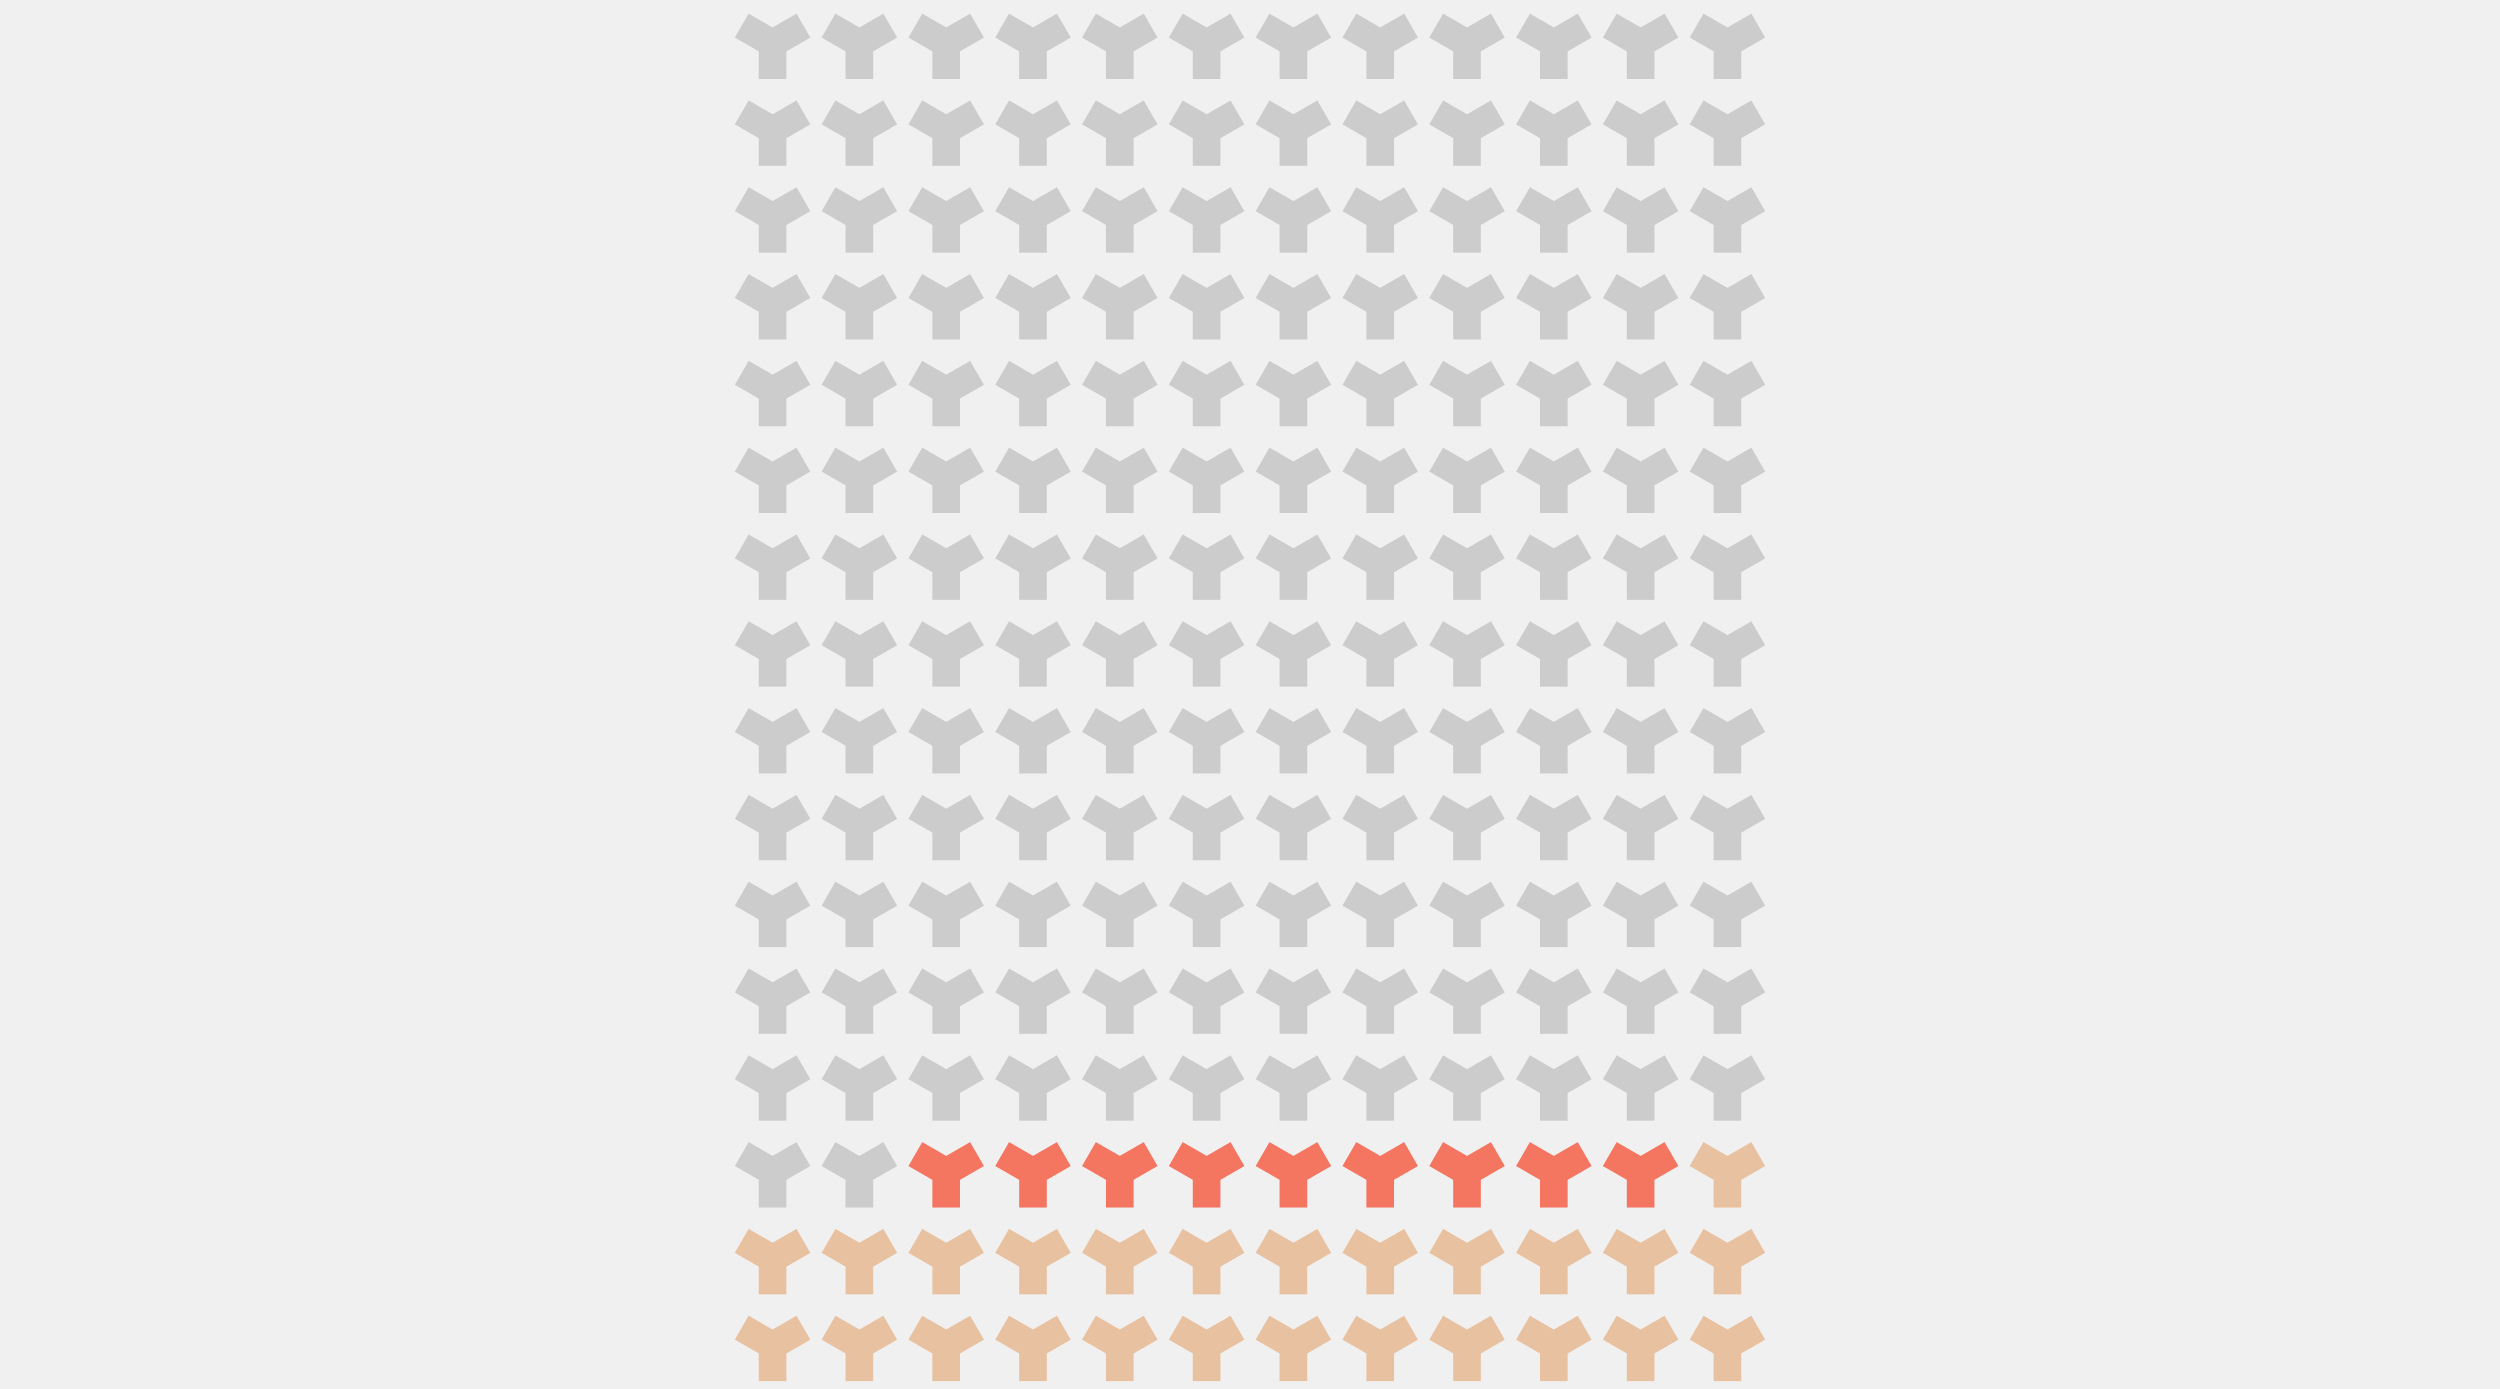
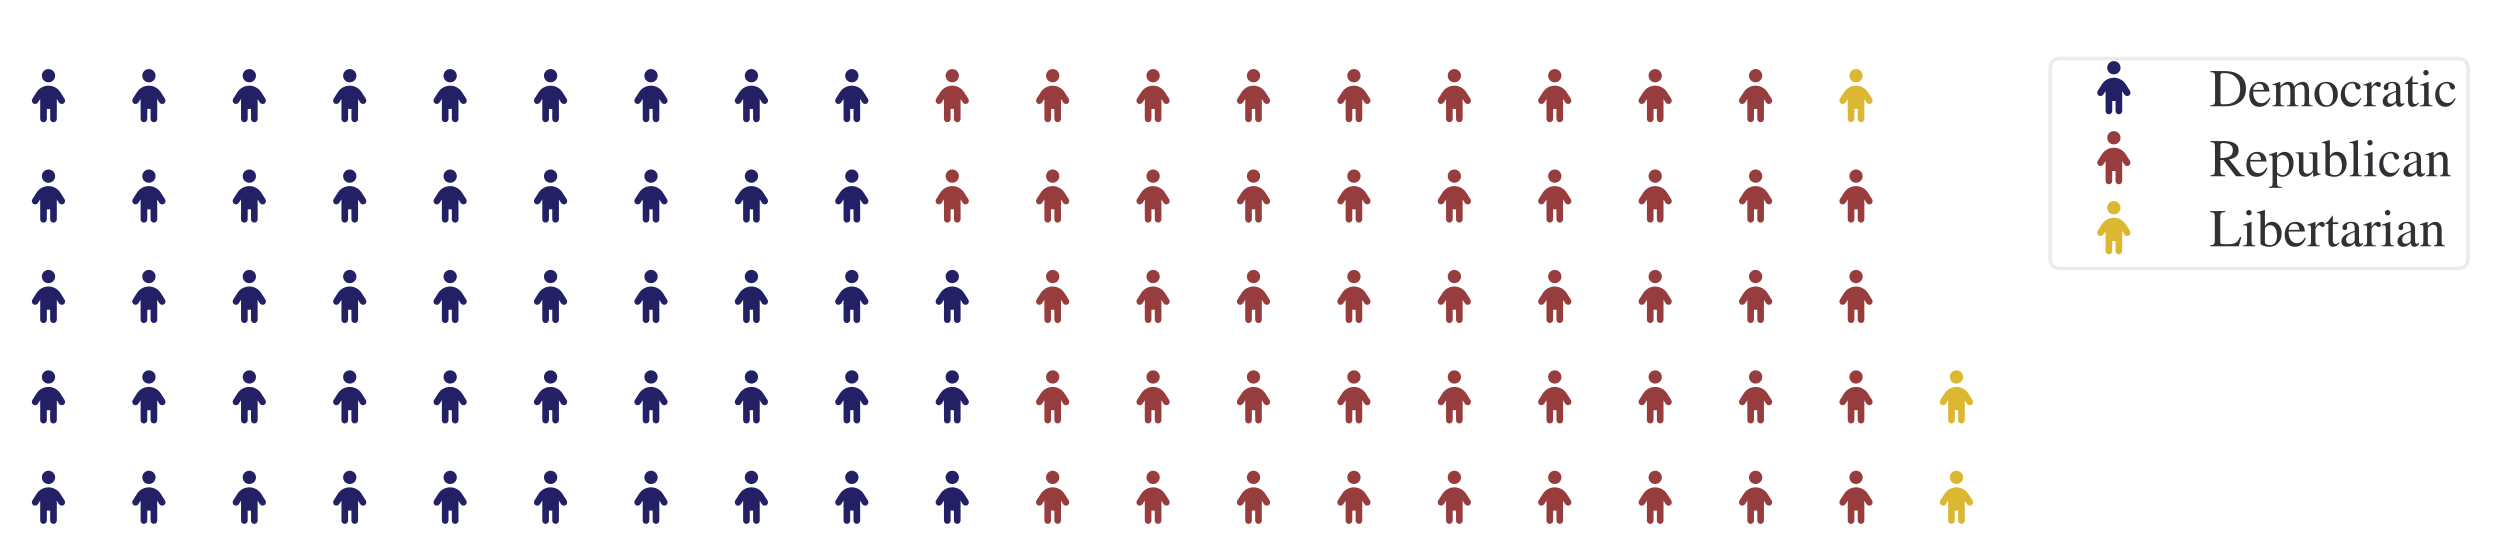
- <svg xmlns="http://www.w3.org/2000/svg" width="900" height="500">
-   <path fill="transparent" d="M0 0h900v500H0z" />
-   <path d="M626.851 487.248v9.952h-9.952v-9.952l-8.618-4.976 4.975-8.619 8.619 4.976 8.619-4.976 4.975 8.619Zm-31.25 0v9.952h-9.952v-9.952l-8.618-4.976 4.975-8.619 8.619 4.976 8.619-4.976 4.975 8.619Zm-31.25 0v9.952h-9.952v-9.952l-8.618-4.976 4.975-8.619 8.619 4.976 8.619-4.976 4.975 8.619Zm-31.25 0v9.952h-9.952v-9.952l-8.618-4.976 4.975-8.619 8.619 4.976 8.619-4.976 4.975 8.619Zm-31.25 0v9.952h-9.952v-9.952l-8.618-4.976 4.975-8.619 8.619 4.976 8.619-4.976 4.975 8.619Zm-31.25 0v9.952h-9.952v-9.952l-8.618-4.976 4.975-8.619 8.619 4.976 8.619-4.976 4.975 8.619Zm-31.25 0v9.952h-9.952v-9.952l-8.618-4.976 4.975-8.619 8.619 4.976 8.619-4.976 4.975 8.619Zm-31.25 0v9.952h-9.952v-9.952l-8.618-4.976 4.975-8.619 8.619 4.976 8.619-4.976 4.975 8.619Zm-31.25 0v9.952h-9.952v-9.952l-8.618-4.976 4.975-8.619 8.619 4.976 8.619-4.976 4.975 8.619Zm-31.25 0v9.952h-9.952v-9.952l-8.618-4.976 4.975-8.619 8.619 4.976 8.619-4.976 4.975 8.619Zm-31.25 0v9.952h-9.952v-9.952l-8.618-4.976 4.975-8.619 8.619 4.976 8.619-4.976 4.975 8.619Zm-31.25 0v9.952h-9.952v-9.952l-8.618-4.976 4.975-8.619 8.619 4.976 8.619-4.976 4.975 8.619Zm343.75-31.25v9.952h-9.952v-9.952l-8.618-4.976 4.975-8.619 8.619 4.976 8.619-4.976 4.975 8.619Zm-31.25 0v9.952h-9.952v-9.952l-8.618-4.976 4.975-8.619 8.619 4.976 8.619-4.976 4.975 8.619Zm-31.25 0v9.952h-9.952v-9.952l-8.618-4.976 4.975-8.619 8.619 4.976 8.619-4.976 4.975 8.619Zm-31.25 0v9.952h-9.952v-9.952l-8.618-4.976 4.975-8.619 8.619 4.976 8.619-4.976 4.975 8.619Zm-31.25 0v9.952h-9.952v-9.952l-8.618-4.976 4.975-8.619 8.619 4.976 8.619-4.976 4.975 8.619Zm-31.25 0v9.952h-9.952v-9.952l-8.618-4.976 4.975-8.619 8.619 4.976 8.619-4.976 4.975 8.619Zm-31.25 0v9.952h-9.952v-9.952l-8.618-4.976 4.975-8.619 8.619 4.976 8.619-4.976 4.975 8.619Zm-31.25 0v9.952h-9.952v-9.952l-8.618-4.976 4.975-8.619 8.619 4.976 8.619-4.976 4.975 8.619Zm-31.25 0v9.952h-9.952v-9.952l-8.618-4.976 4.975-8.619 8.619 4.976 8.619-4.976 4.975 8.619Zm-31.25 0v9.952h-9.952v-9.952l-8.618-4.976 4.975-8.619 8.619 4.976 8.619-4.976 4.975 8.619Zm-31.25 0v9.952h-9.952v-9.952l-8.618-4.976 4.975-8.619 8.619 4.976 8.619-4.976 4.975 8.619Zm-31.25 0v9.952h-9.952v-9.952l-8.618-4.976 4.975-8.619 8.619 4.976 8.619-4.976 4.975 8.619Zm343.75-31.25v9.952h-9.952v-9.952l-8.618-4.976 4.975-8.619 8.619 4.976 8.619-4.976 4.975 8.619Z" fill="#e8c1a0" />
-   <path d="M595.601 424.748v9.952h-9.952v-9.952l-8.618-4.976 4.975-8.619 8.619 4.976 8.619-4.976 4.975 8.619Zm-31.25 0v9.952h-9.952v-9.952l-8.618-4.976 4.975-8.619 8.619 4.976 8.619-4.976 4.975 8.619Zm-31.25 0v9.952h-9.952v-9.952l-8.618-4.976 4.975-8.619 8.619 4.976 8.619-4.976 4.975 8.619Zm-31.25 0v9.952h-9.952v-9.952l-8.618-4.976 4.975-8.619 8.619 4.976 8.619-4.976 4.975 8.619Zm-31.25 0v9.952h-9.952v-9.952l-8.618-4.976 4.975-8.619 8.619 4.976 8.619-4.976 4.975 8.619Zm-31.25 0v9.952h-9.952v-9.952l-8.618-4.976 4.975-8.619 8.619 4.976 8.619-4.976 4.975 8.619Zm-31.25 0v9.952h-9.952v-9.952l-8.618-4.976 4.975-8.619 8.619 4.976 8.619-4.976 4.975 8.619Zm-31.25 0v9.952h-9.952v-9.952l-8.618-4.976 4.975-8.619 8.619 4.976 8.619-4.976 4.975 8.619Zm-31.25 0v9.952h-9.952v-9.952l-8.618-4.976 4.975-8.619 8.619 4.976 8.619-4.976 4.975 8.619Z" fill="#f47560" />
-   <path d="M314.351 424.748v9.952h-9.952v-9.952l-8.618-4.976 4.975-8.619 8.619 4.976 8.619-4.976 4.975 8.619Zm-31.25 0v9.952h-9.952v-9.952l-8.618-4.976 4.975-8.619 8.619 4.976 8.619-4.976 4.975 8.619Zm343.75-31.25v9.952h-9.952v-9.952l-8.618-4.976 4.975-8.619 8.619 4.976 8.619-4.976 4.975 8.619Zm-31.25 0v9.952h-9.952v-9.952l-8.618-4.976 4.975-8.619 8.619 4.976 8.619-4.976 4.975 8.619Zm-31.25 0v9.952h-9.952v-9.952l-8.618-4.976 4.975-8.619 8.619 4.976 8.619-4.976 4.975 8.619Zm-31.25 0v9.952h-9.952v-9.952l-8.618-4.976 4.975-8.619 8.619 4.976 8.619-4.976 4.975 8.619Zm-31.25 0v9.952h-9.952v-9.952l-8.618-4.976 4.975-8.619 8.619 4.976 8.619-4.976 4.975 8.619Zm-31.25 0v9.952h-9.952v-9.952l-8.618-4.976 4.975-8.619 8.619 4.976 8.619-4.976 4.975 8.619Zm-31.25 0v9.952h-9.952v-9.952l-8.618-4.976 4.975-8.619 8.619 4.976 8.619-4.976 4.975 8.619Zm-31.25 0v9.952h-9.952v-9.952l-8.618-4.976 4.975-8.619 8.619 4.976 8.619-4.976 4.975 8.619Zm-31.25 0v9.952h-9.952v-9.952l-8.618-4.976 4.975-8.619 8.619 4.976 8.619-4.976 4.975 8.619Zm-31.25 0v9.952h-9.952v-9.952l-8.618-4.976 4.975-8.619 8.619 4.976 8.619-4.976 4.975 8.619Zm-31.25 0v9.952h-9.952v-9.952l-8.618-4.976 4.975-8.619 8.619 4.976 8.619-4.976 4.975 8.619Zm-31.25 0v9.952h-9.952v-9.952l-8.618-4.976 4.975-8.619 8.619 4.976 8.619-4.976 4.975 8.619Zm343.75-31.25v9.952h-9.952v-9.952l-8.618-4.976 4.975-8.619 8.619 4.976 8.619-4.976 4.975 8.619Zm-31.25 0v9.952h-9.952v-9.952l-8.618-4.976 4.975-8.619 8.619 4.976 8.619-4.976 4.975 8.619Zm-31.25 0v9.952h-9.952v-9.952l-8.618-4.976 4.975-8.619 8.619 4.976 8.619-4.976 4.975 8.619Zm-31.25 0v9.952h-9.952v-9.952l-8.618-4.976 4.975-8.619 8.619 4.976 8.619-4.976 4.975 8.619Zm-31.25 0v9.952h-9.952v-9.952l-8.618-4.976 4.975-8.619 8.619 4.976 8.619-4.976 4.975 8.619Zm-31.25 0v9.952h-9.952v-9.952l-8.618-4.976 4.975-8.619 8.619 4.976 8.619-4.976 4.975 8.619Zm-31.25 0v9.952h-9.952v-9.952l-8.618-4.976 4.975-8.619 8.619 4.976 8.619-4.976 4.975 8.619Zm-31.25 0v9.952h-9.952v-9.952l-8.618-4.976 4.975-8.619 8.619 4.976 8.619-4.976 4.975 8.619Zm-31.25 0v9.952h-9.952v-9.952l-8.618-4.976 4.975-8.619 8.619 4.976 8.619-4.976 4.975 8.619Zm-31.25 0v9.952h-9.952v-9.952l-8.618-4.976 4.975-8.619 8.619 4.976 8.619-4.976 4.975 8.619Zm-31.25 0v9.952h-9.952v-9.952l-8.618-4.976 4.975-8.619 8.619 4.976 8.619-4.976 4.975 8.619Zm-31.25 0v9.952h-9.952v-9.952l-8.618-4.976 4.975-8.619 8.619 4.976 8.619-4.976 4.975 8.619Zm343.75-31.25v9.952h-9.952v-9.952l-8.618-4.976 4.975-8.619 8.619 4.976 8.619-4.976 4.975 8.619Zm-31.25 0v9.952h-9.952v-9.952l-8.618-4.976 4.975-8.619 8.619 4.976 8.619-4.976 4.975 8.619Zm-31.25 0v9.952h-9.952v-9.952l-8.618-4.976 4.975-8.619 8.619 4.976 8.619-4.976 4.975 8.619Zm-31.25 0v9.952h-9.952v-9.952l-8.618-4.976 4.975-8.619 8.619 4.976 8.619-4.976 4.975 8.619Zm-31.25 0v9.952h-9.952v-9.952l-8.618-4.976 4.975-8.619 8.619 4.976 8.619-4.976 4.975 8.619Zm-31.25 0v9.952h-9.952v-9.952l-8.618-4.976 4.975-8.619 8.619 4.976 8.619-4.976 4.975 8.619Zm-31.25 0v9.952h-9.952v-9.952l-8.618-4.976 4.975-8.619 8.619 4.976 8.619-4.976 4.975 8.619Zm-31.25 0v9.952h-9.952v-9.952l-8.618-4.976 4.975-8.619 8.619 4.976 8.619-4.976 4.975 8.619Zm-31.25 0v9.952h-9.952v-9.952l-8.618-4.976 4.975-8.619 8.619 4.976 8.619-4.976 4.975 8.619Zm-31.25 0v9.952h-9.952v-9.952l-8.618-4.976 4.975-8.619 8.619 4.976 8.619-4.976 4.975 8.619Zm-31.25 0v9.952h-9.952v-9.952l-8.618-4.976 4.975-8.619 8.619 4.976 8.619-4.976 4.975 8.619Zm-31.25 0v9.952h-9.952v-9.952l-8.618-4.976 4.975-8.619 8.619 4.976 8.619-4.976 4.975 8.619Zm343.75-31.25v9.952h-9.952v-9.952l-8.618-4.976 4.975-8.619 8.619 4.976 8.619-4.976 4.975 8.619Zm-31.25 0v9.952h-9.952v-9.952l-8.618-4.976 4.975-8.619 8.619 4.976 8.619-4.976 4.975 8.619Zm-31.25 0v9.952h-9.952v-9.952l-8.618-4.976 4.975-8.619 8.619 4.976 8.619-4.976 4.975 8.619Zm-31.25 0v9.952h-9.952v-9.952l-8.618-4.976 4.975-8.619 8.619 4.976 8.619-4.976 4.975 8.619Zm-31.25 0v9.952h-9.952v-9.952l-8.618-4.976 4.975-8.619 8.619 4.976 8.619-4.976 4.975 8.619Zm-31.25 0v9.952h-9.952v-9.952l-8.618-4.976 4.975-8.619 8.619 4.976 8.619-4.976 4.975 8.619Zm-31.25 0v9.952h-9.952v-9.952l-8.618-4.976 4.975-8.619 8.619 4.976 8.619-4.976 4.975 8.619Zm-31.25 0v9.952h-9.952v-9.952l-8.618-4.976 4.975-8.619 8.619 4.976 8.619-4.976 4.975 8.619Zm-31.25 0v9.952h-9.952v-9.952l-8.618-4.976 4.975-8.619 8.619 4.976 8.619-4.976 4.975 8.619Zm-31.25 0v9.952h-9.952v-9.952l-8.618-4.976 4.975-8.619 8.619 4.976 8.619-4.976 4.975 8.619Zm-31.25 0v9.952h-9.952v-9.952l-8.618-4.976 4.975-8.619 8.619 4.976 8.619-4.976 4.975 8.619Zm-31.25 0v9.952h-9.952v-9.952l-8.618-4.976 4.975-8.619 8.619 4.976 8.619-4.976 4.975 8.619Zm343.75-31.25v9.952h-9.952v-9.952l-8.618-4.976 4.975-8.619 8.619 4.976 8.619-4.976 4.975 8.619Zm-31.25 0v9.952h-9.952v-9.952l-8.618-4.976 4.975-8.619 8.619 4.976 8.619-4.976 4.975 8.619Zm-31.25 0v9.952h-9.952v-9.952l-8.618-4.976 4.975-8.619 8.619 4.976 8.619-4.976 4.975 8.619Zm-31.25 0v9.952h-9.952v-9.952l-8.618-4.976 4.975-8.619 8.619 4.976 8.619-4.976 4.975 8.619Zm-31.25 0v9.952h-9.952v-9.952l-8.618-4.976 4.975-8.619 8.619 4.976 8.619-4.976 4.975 8.619Zm-31.25 0v9.952h-9.952v-9.952l-8.618-4.976 4.975-8.619 8.619 4.976 8.619-4.976 4.975 8.619Zm-31.25 0v9.952h-9.952v-9.952l-8.618-4.976 4.975-8.619 8.619 4.976 8.619-4.976 4.975 8.619Zm-31.25 0v9.952h-9.952v-9.952l-8.618-4.976 4.975-8.619 8.619 4.976 8.619-4.976 4.975 8.619Zm-31.25 0v9.952h-9.952v-9.952l-8.618-4.976 4.975-8.619 8.619 4.976 8.619-4.976 4.975 8.619Zm-31.25 0v9.952h-9.952v-9.952l-8.618-4.976 4.975-8.619 8.619 4.976 8.619-4.976 4.975 8.619Zm-31.25 0v9.952h-9.952v-9.952l-8.618-4.976 4.975-8.619 8.619 4.976 8.619-4.976 4.975 8.619Zm-31.25 0v9.952h-9.952v-9.952l-8.618-4.976 4.975-8.619 8.619 4.976 8.619-4.976 4.975 8.619Zm343.75-31.25v9.952h-9.952v-9.952l-8.618-4.976 4.975-8.619 8.619 4.976 8.619-4.976 4.975 8.619Zm-31.25 0v9.952h-9.952v-9.952l-8.618-4.976 4.975-8.619 8.619 4.976 8.619-4.976 4.975 8.619Zm-31.25 0v9.952h-9.952v-9.952l-8.618-4.976 4.975-8.619 8.619 4.976 8.619-4.976 4.975 8.619Zm-31.25 0v9.952h-9.952v-9.952l-8.618-4.976 4.975-8.619 8.619 4.976 8.619-4.976 4.975 8.619Zm-31.25 0v9.952h-9.952v-9.952l-8.618-4.976 4.975-8.619 8.619 4.976 8.619-4.976 4.975 8.619Zm-31.25 0v9.952h-9.952v-9.952l-8.618-4.976 4.975-8.619 8.619 4.976 8.619-4.976 4.975 8.619Zm-31.25 0v9.952h-9.952v-9.952l-8.618-4.976 4.975-8.619 8.619 4.976 8.619-4.976 4.975 8.619Zm-31.25 0v9.952h-9.952v-9.952l-8.618-4.976 4.975-8.619 8.619 4.976 8.619-4.976 4.975 8.619Zm-31.25 0v9.952h-9.952v-9.952l-8.618-4.976 4.975-8.619 8.619 4.976 8.619-4.976 4.975 8.619Zm-31.25 0v9.952h-9.952v-9.952l-8.618-4.976 4.975-8.619 8.619 4.976 8.619-4.976 4.975 8.619Zm-31.25 0v9.952h-9.952v-9.952l-8.618-4.976 4.975-8.619 8.619 4.976 8.619-4.976 4.975 8.619Zm-31.25 0v9.952h-9.952v-9.952l-8.618-4.976 4.975-8.619 8.619 4.976 8.619-4.976 4.975 8.619Zm343.75-31.25v9.952h-9.952v-9.952l-8.618-4.976 4.975-8.619 8.619 4.976 8.619-4.976 4.975 8.619Zm-31.25 0v9.952h-9.952v-9.952l-8.618-4.976 4.975-8.619 8.619 4.976 8.619-4.976 4.975 8.619Zm-31.25 0v9.952h-9.952v-9.952l-8.618-4.976 4.975-8.619 8.619 4.976 8.619-4.976 4.975 8.619Zm-31.25 0v9.952h-9.952v-9.952l-8.618-4.976 4.975-8.619 8.619 4.976 8.619-4.976 4.975 8.619Zm-31.25 0v9.952h-9.952v-9.952l-8.618-4.976 4.975-8.619 8.619 4.976 8.619-4.976 4.975 8.619Zm-31.25 0v9.952h-9.952v-9.952l-8.618-4.976 4.975-8.619 8.619 4.976 8.619-4.976 4.975 8.619Zm-31.25 0v9.952h-9.952v-9.952l-8.618-4.976 4.975-8.619 8.619 4.976 8.619-4.976 4.975 8.619Zm-31.25 0v9.952h-9.952v-9.952l-8.618-4.976 4.975-8.619 8.619 4.976 8.619-4.976 4.975 8.619Zm-31.25 0v9.952h-9.952v-9.952l-8.618-4.976 4.975-8.619 8.619 4.976 8.619-4.976 4.975 8.619Zm-31.25 0v9.952h-9.952v-9.952l-8.618-4.976 4.975-8.619 8.619 4.976 8.619-4.976 4.975 8.619Zm-31.25 0v9.952h-9.952v-9.952l-8.618-4.976 4.975-8.619 8.619 4.976 8.619-4.976 4.975 8.619Zm-31.25 0v9.952h-9.952v-9.952l-8.618-4.976 4.975-8.619 8.619 4.976 8.619-4.976 4.975 8.619Zm343.75-31.25v9.952h-9.952v-9.952l-8.618-4.976 4.975-8.619 8.619 4.976 8.619-4.976 4.975 8.619Zm-31.25 0v9.952h-9.952v-9.952l-8.618-4.976 4.975-8.619 8.619 4.976 8.619-4.976 4.975 8.619Zm-31.25 0v9.952h-9.952v-9.952l-8.618-4.976 4.975-8.619 8.619 4.976 8.619-4.976 4.975 8.619Zm-31.25 0v9.952h-9.952v-9.952l-8.618-4.976 4.975-8.619 8.619 4.976 8.619-4.976 4.975 8.619Zm-31.25 0v9.952h-9.952v-9.952l-8.618-4.976 4.975-8.619 8.619 4.976 8.619-4.976 4.975 8.619Zm-31.25 0v9.952h-9.952v-9.952l-8.618-4.976 4.975-8.619 8.619 4.976 8.619-4.976 4.975 8.619Zm-31.25 0v9.952h-9.952v-9.952l-8.618-4.976 4.975-8.619 8.619 4.976 8.619-4.976 4.975 8.619Zm-31.25 0v9.952h-9.952v-9.952l-8.618-4.976 4.975-8.619 8.619 4.976 8.619-4.976 4.975 8.619Zm-31.25 0v9.952h-9.952v-9.952l-8.618-4.976 4.975-8.619 8.619 4.976 8.619-4.976 4.975 8.619Zm-31.25 0v9.952h-9.952v-9.952l-8.618-4.976 4.975-8.619 8.619 4.976 8.619-4.976 4.975 8.619Zm-31.25 0v9.952h-9.952v-9.952l-8.618-4.976 4.975-8.619 8.619 4.976 8.619-4.976 4.975 8.619Zm-31.25 0v9.952h-9.952v-9.952l-8.618-4.976 4.975-8.619 8.619 4.976 8.619-4.976 4.975 8.619Zm343.75-31.25v9.952h-9.952v-9.952l-8.618-4.976 4.975-8.619 8.619 4.976 8.619-4.976 4.975 8.619Zm-31.25 0v9.952h-9.952v-9.952l-8.618-4.976 4.975-8.619 8.619 4.976 8.619-4.976 4.975 8.619Zm-31.25 0v9.952h-9.952v-9.952l-8.618-4.976 4.975-8.619 8.619 4.976 8.619-4.976 4.975 8.619Zm-31.25 0v9.952h-9.952v-9.952l-8.618-4.976 4.975-8.619 8.619 4.976 8.619-4.976 4.975 8.619Zm-31.25 0v9.952h-9.952v-9.952l-8.618-4.976 4.975-8.619 8.619 4.976 8.619-4.976 4.975 8.619Zm-31.25 0v9.952h-9.952v-9.952l-8.618-4.976 4.975-8.619 8.619 4.976 8.619-4.976 4.975 8.619Zm-31.25 0v9.952h-9.952v-9.952l-8.618-4.976 4.975-8.619 8.619 4.976 8.619-4.976 4.975 8.619Zm-31.25 0v9.952h-9.952v-9.952l-8.618-4.976 4.975-8.619 8.619 4.976 8.619-4.976 4.975 8.619Zm-31.25 0v9.952h-9.952v-9.952l-8.618-4.976 4.975-8.619 8.619 4.976 8.619-4.976 4.975 8.619Zm-31.25 0v9.952h-9.952v-9.952l-8.618-4.976 4.975-8.619 8.619 4.976 8.619-4.976 4.975 8.619Zm-31.25 0v9.952h-9.952v-9.952l-8.618-4.976 4.975-8.619 8.619 4.976 8.619-4.976 4.975 8.619Zm-31.25 0v9.952h-9.952v-9.952l-8.618-4.976 4.975-8.619 8.619 4.976 8.619-4.976 4.975 8.619Zm343.75-31.25v9.952h-9.952v-9.952l-8.618-4.976 4.975-8.619 8.619 4.976 8.619-4.976 4.975 8.619Zm-31.25 0v9.952h-9.952v-9.952l-8.618-4.976 4.975-8.619 8.619 4.976 8.619-4.976 4.975 8.619Zm-31.25 0v9.952h-9.952v-9.952l-8.618-4.976 4.975-8.619 8.619 4.976 8.619-4.976 4.975 8.619Zm-31.25 0v9.952h-9.952v-9.952l-8.618-4.976 4.975-8.619 8.619 4.976 8.619-4.976 4.975 8.619Zm-31.25 0v9.952h-9.952v-9.952l-8.618-4.976 4.975-8.619 8.619 4.976 8.619-4.976 4.975 8.619Zm-31.25 0v9.952h-9.952v-9.952l-8.618-4.976 4.975-8.619 8.619 4.976 8.619-4.976 4.975 8.619Zm-31.25 0v9.952h-9.952v-9.952l-8.618-4.976 4.975-8.619 8.619 4.976 8.619-4.976 4.975 8.619Zm-31.25 0v9.952h-9.952v-9.952l-8.618-4.976 4.975-8.619 8.619 4.976 8.619-4.976 4.975 8.619Zm-31.25 0v9.952h-9.952v-9.952l-8.618-4.976 4.975-8.619 8.619 4.976 8.619-4.976 4.975 8.619Zm-31.25 0v9.952h-9.952v-9.952l-8.618-4.976 4.975-8.619 8.619 4.976 8.619-4.976 4.975 8.619Zm-31.25 0v9.952h-9.952v-9.952l-8.618-4.976 4.975-8.619 8.619 4.976 8.619-4.976 4.975 8.619Zm-31.25 0v9.952h-9.952v-9.952l-8.618-4.976 4.975-8.619 8.619 4.976 8.619-4.976 4.975 8.619Zm343.75-31.25v9.952h-9.952v-9.952l-8.618-4.976 4.975-8.619 8.619 4.976 8.619-4.976 4.975 8.619Zm-31.25 0v9.952h-9.952v-9.952l-8.618-4.976 4.975-8.619 8.619 4.976 8.619-4.976 4.975 8.619Zm-31.25 0v9.952h-9.952v-9.952l-8.618-4.976 4.975-8.619 8.619 4.976 8.619-4.976 4.975 8.619Zm-31.25 0v9.952h-9.952v-9.952l-8.618-4.976 4.975-8.619 8.619 4.976 8.619-4.976 4.975 8.619Zm-31.25 0v9.952h-9.952v-9.952l-8.618-4.976 4.975-8.619 8.619 4.976 8.619-4.976 4.975 8.619Zm-31.25 0v9.952h-9.952v-9.952l-8.618-4.976 4.975-8.619 8.619 4.976 8.619-4.976 4.975 8.619Zm-31.25 0v9.952h-9.952v-9.952l-8.618-4.976 4.975-8.619 8.619 4.976 8.619-4.976 4.975 8.619Zm-31.25 0v9.952h-9.952v-9.952l-8.618-4.976 4.975-8.619 8.619 4.976 8.619-4.976 4.975 8.619Zm-31.25 0v9.952h-9.952v-9.952l-8.618-4.976 4.975-8.619 8.619 4.976 8.619-4.976 4.975 8.619Zm-31.25 0v9.952h-9.952v-9.952l-8.618-4.976 4.975-8.619 8.619 4.976 8.619-4.976 4.975 8.619Zm-31.25 0v9.952h-9.952v-9.952l-8.618-4.976 4.975-8.619 8.619 4.976 8.619-4.976 4.975 8.619Zm-31.25 0v9.952h-9.952v-9.952l-8.618-4.976 4.975-8.619 8.619 4.976 8.619-4.976 4.975 8.619Zm343.75-31.25V59.7h-9.952v-9.952l-8.618-4.976 4.975-8.619 8.619 4.976 8.619-4.976 4.975 8.619Zm-31.25 0V59.7h-9.952v-9.952l-8.618-4.976 4.975-8.619 8.619 4.976 8.619-4.976 4.975 8.619Zm-31.25 0V59.7h-9.952v-9.952l-8.618-4.976 4.975-8.619 8.619 4.976 8.619-4.976 4.975 8.619Zm-31.25 0V59.7h-9.952v-9.952l-8.618-4.976 4.975-8.619 8.619 4.976 8.619-4.976 4.975 8.619Zm-31.25 0V59.7h-9.952v-9.952l-8.618-4.976 4.975-8.619 8.619 4.976 8.619-4.976 4.975 8.619Zm-31.25 0V59.7h-9.952v-9.952l-8.618-4.976 4.975-8.619 8.619 4.976 8.619-4.976 4.975 8.619Zm-31.25 0V59.7h-9.952v-9.952l-8.618-4.976 4.975-8.619 8.619 4.976 8.619-4.976 4.975 8.619Zm-31.25 0V59.7h-9.952v-9.952l-8.618-4.976 4.975-8.619 8.619 4.976 8.619-4.976 4.975 8.619Zm-31.25 0V59.7h-9.952v-9.952l-8.618-4.976 4.975-8.619 8.619 4.976 8.619-4.976 4.975 8.619Zm-31.25 0V59.7h-9.952v-9.952l-8.618-4.976 4.975-8.619 8.619 4.976 8.619-4.976 4.975 8.619Zm-31.25 0V59.7h-9.952v-9.952l-8.618-4.976 4.975-8.619 8.619 4.976 8.619-4.976 4.975 8.619Zm-31.25 0V59.7h-9.952v-9.952l-8.618-4.976 4.975-8.619 8.619 4.976 8.619-4.976 4.975 8.619Zm343.75-31.25v9.952h-9.952v-9.952l-8.618-4.976 4.975-8.619 8.619 4.976 8.619-4.976 4.975 8.619Zm-31.25 0v9.952h-9.952v-9.952l-8.618-4.976 4.975-8.619 8.619 4.976 8.619-4.976 4.975 8.619Zm-31.25 0v9.952h-9.952v-9.952l-8.618-4.976 4.975-8.619 8.619 4.976 8.619-4.976 4.975 8.619Zm-31.25 0v9.952h-9.952v-9.952l-8.618-4.976 4.975-8.619 8.619 4.976 8.619-4.976 4.975 8.619Zm-31.25 0v9.952h-9.952v-9.952l-8.618-4.976 4.975-8.619 8.619 4.976 8.619-4.976 4.975 8.619Zm-31.25 0v9.952h-9.952v-9.952l-8.618-4.976 4.975-8.619 8.619 4.976 8.619-4.976 4.975 8.619Zm-31.25 0v9.952h-9.952v-9.952l-8.618-4.976 4.975-8.619 8.619 4.976 8.619-4.976 4.975 8.619Zm-31.25 0v9.952h-9.952v-9.952l-8.618-4.976 4.975-8.619 8.619 4.976 8.619-4.976 4.975 8.619Zm-31.25 0v9.952h-9.952v-9.952l-8.618-4.976 4.975-8.619 8.619 4.976 8.619-4.976 4.975 8.619Zm-31.25 0v9.952h-9.952v-9.952l-8.618-4.976 4.975-8.619 8.619 4.976 8.619-4.976 4.975 8.619Zm-31.25 0v9.952h-9.952v-9.952l-8.618-4.976 4.975-8.619 8.619 4.976 8.619-4.976 4.975 8.619Zm-31.25 0v9.952h-9.952v-9.952l-8.618-4.976 4.975-8.619 8.619 4.976 8.619-4.976 4.975 8.619Z" fill="#ccc" />
-   <g fill="none">
-     <path d="M637.5 406.25V500h-375v-62.5h343.75v-31.25Z" data-test-id="waffle.area_men.polygon_0" />
-     <path d="M606.25 406.25v31.25H325v-31.25Z" data-test-id="waffle.area_women.polygon_0" />
+ <svg xmlns="http://www.w3.org/2000/svg" xmlns:xlink="http://www.w3.org/1999/xlink" width="752.64" height="167.32" viewBox="0 0 564.48 125.49">
+   <defs>
+     <style>
+       *{stroke-linejoin:round;stroke-linecap:butt}
+     </style>
+   </defs>
+   <g id="figure_1">
+     <path d="M0 125.49h564.48V0H0z" style="fill:#fff" id="patch_1" />
+     <g id="axes_1">
+       <g style="fill:#232066" transform="matrix(.12 0 0 -.12 7.2 116.79)" id="text_1">
+         <defs>
+           <path id="FontAwesome6Free-Solid-f1ae" d="M2800 4800c0-450-362-800-800-800-450 0-800 350-800 800 0 438 350 800 800 800 438 0 800-362 800-800M1800 800V-400c0-225-187-400-400-400-225 0-400 175-400 400v2400l-262-412c-125-188-375-250-563-138C0 1575-63 1825 50 2013l500 787c313 500 863 800 1450 800 575 0 1125-300 1438-800l500-787c112-188 62-438-125-563-188-112-438-50-563 138l-250 412V-400c0-225-187-400-400-400-225 0-400 175-400 400V800z" transform="scale(.01563)" />
+         </defs>
+         <use xlink:href="#FontAwesome6Free-Solid-f1ae" />
+       </g>
+       <use xlink:href="#FontAwesome6Free-Solid-f1ae" style="fill:#232066" transform="matrix(.12 0 0 -.12 7.2 94.116)" id="text_2" />
+       <use xlink:href="#FontAwesome6Free-Solid-f1ae" style="fill:#232066" transform="matrix(.12 0 0 -.12 7.2 71.443)" id="text_3" />
+       <use xlink:href="#FontAwesome6Free-Solid-f1ae" style="fill:#232066" transform="matrix(.12 0 0 -.12 7.2 48.769)" id="text_4" />
+       <use xlink:href="#FontAwesome6Free-Solid-f1ae" style="fill:#232066" transform="matrix(.12 0 0 -.12 7.2 26.095)" id="text_5" />
+       <use xlink:href="#FontAwesome6Free-Solid-f1ae" style="fill:#232066" transform="matrix(.12 0 0 -.12 29.874 116.79)" id="text_6" />
+       <use xlink:href="#FontAwesome6Free-Solid-f1ae" style="fill:#232066" transform="matrix(.12 0 0 -.12 29.874 94.116)" id="text_7" />
+       <use xlink:href="#FontAwesome6Free-Solid-f1ae" style="fill:#232066" transform="matrix(.12 0 0 -.12 29.874 71.443)" id="text_8" />
+       <use xlink:href="#FontAwesome6Free-Solid-f1ae" style="fill:#232066" transform="matrix(.12 0 0 -.12 29.874 48.769)" id="text_9" />
+       <use xlink:href="#FontAwesome6Free-Solid-f1ae" style="fill:#232066" transform="matrix(.12 0 0 -.12 29.874 26.095)" id="text_10" />
+       <use xlink:href="#FontAwesome6Free-Solid-f1ae" style="fill:#232066" transform="matrix(.12 0 0 -.12 52.548 116.79)" id="text_11" />
+       <use xlink:href="#FontAwesome6Free-Solid-f1ae" style="fill:#232066" transform="matrix(.12 0 0 -.12 52.548 94.116)" id="text_12" />
+       <use xlink:href="#FontAwesome6Free-Solid-f1ae" style="fill:#232066" transform="matrix(.12 0 0 -.12 52.548 71.443)" id="text_13" />
+       <use xlink:href="#FontAwesome6Free-Solid-f1ae" style="fill:#232066" transform="matrix(.12 0 0 -.12 52.548 48.769)" id="text_14" />
+       <use xlink:href="#FontAwesome6Free-Solid-f1ae" style="fill:#232066" transform="matrix(.12 0 0 -.12 52.548 26.095)" id="text_15" />
+       <use xlink:href="#FontAwesome6Free-Solid-f1ae" style="fill:#232066" transform="matrix(.12 0 0 -.12 75.222 116.79)" id="text_16" />
+       <use xlink:href="#FontAwesome6Free-Solid-f1ae" style="fill:#232066" transform="matrix(.12 0 0 -.12 75.222 94.116)" id="text_17" />
+       <use xlink:href="#FontAwesome6Free-Solid-f1ae" style="fill:#232066" transform="matrix(.12 0 0 -.12 75.222 71.443)" id="text_18" />
+       <use xlink:href="#FontAwesome6Free-Solid-f1ae" style="fill:#232066" transform="matrix(.12 0 0 -.12 75.222 48.769)" id="text_19" />
+       <use xlink:href="#FontAwesome6Free-Solid-f1ae" style="fill:#232066" transform="matrix(.12 0 0 -.12 75.222 26.095)" id="text_20" />
+       <use xlink:href="#FontAwesome6Free-Solid-f1ae" style="fill:#232066" transform="matrix(.12 0 0 -.12 97.895 116.79)" id="text_21" />
+       <use xlink:href="#FontAwesome6Free-Solid-f1ae" style="fill:#232066" transform="matrix(.12 0 0 -.12 97.895 94.116)" id="text_22" />
+       <use xlink:href="#FontAwesome6Free-Solid-f1ae" style="fill:#232066" transform="matrix(.12 0 0 -.12 97.895 71.443)" id="text_23" />
+       <use xlink:href="#FontAwesome6Free-Solid-f1ae" style="fill:#232066" transform="matrix(.12 0 0 -.12 97.895 48.769)" id="text_24" />
+       <use xlink:href="#FontAwesome6Free-Solid-f1ae" style="fill:#232066" transform="matrix(.12 0 0 -.12 97.895 26.095)" id="text_25" />
+       <use xlink:href="#FontAwesome6Free-Solid-f1ae" style="fill:#232066" transform="matrix(.12 0 0 -.12 120.57 116.79)" id="text_26" />
+       <use xlink:href="#FontAwesome6Free-Solid-f1ae" style="fill:#232066" transform="matrix(.12 0 0 -.12 120.57 94.116)" id="text_27" />
+       <use xlink:href="#FontAwesome6Free-Solid-f1ae" style="fill:#232066" transform="matrix(.12 0 0 -.12 120.57 71.443)" id="text_28" />
+       <use xlink:href="#FontAwesome6Free-Solid-f1ae" style="fill:#232066" transform="matrix(.12 0 0 -.12 120.57 48.769)" id="text_29" />
+       <use xlink:href="#FontAwesome6Free-Solid-f1ae" style="fill:#232066" transform="matrix(.12 0 0 -.12 120.57 26.095)" id="text_30" />
+       <use xlink:href="#FontAwesome6Free-Solid-f1ae" style="fill:#232066" transform="matrix(.12 0 0 -.12 143.243 116.79)" id="text_31" />
+       <use xlink:href="#FontAwesome6Free-Solid-f1ae" style="fill:#232066" transform="matrix(.12 0 0 -.12 143.243 94.116)" id="text_32" />
+       <use xlink:href="#FontAwesome6Free-Solid-f1ae" style="fill:#232066" transform="matrix(.12 0 0 -.12 143.243 71.443)" id="text_33" />
+       <use xlink:href="#FontAwesome6Free-Solid-f1ae" style="fill:#232066" transform="matrix(.12 0 0 -.12 143.243 48.769)" id="text_34" />
+       <use xlink:href="#FontAwesome6Free-Solid-f1ae" style="fill:#232066" transform="matrix(.12 0 0 -.12 143.243 26.095)" id="text_35" />
+       <use xlink:href="#FontAwesome6Free-Solid-f1ae" style="fill:#232066" transform="matrix(.12 0 0 -.12 165.917 116.79)" id="text_36" />
+       <use xlink:href="#FontAwesome6Free-Solid-f1ae" style="fill:#232066" transform="matrix(.12 0 0 -.12 165.917 94.116)" id="text_37" />
+       <use xlink:href="#FontAwesome6Free-Solid-f1ae" style="fill:#232066" transform="matrix(.12 0 0 -.12 165.917 71.443)" id="text_38" />
+       <use xlink:href="#FontAwesome6Free-Solid-f1ae" style="fill:#232066" transform="matrix(.12 0 0 -.12 165.917 48.769)" id="text_39" />
+       <use xlink:href="#FontAwesome6Free-Solid-f1ae" style="fill:#232066" transform="matrix(.12 0 0 -.12 165.917 26.095)" id="text_40" />
+       <use xlink:href="#FontAwesome6Free-Solid-f1ae" style="fill:#232066" transform="matrix(.12 0 0 -.12 188.59 116.79)" id="text_41" />
+       <use xlink:href="#FontAwesome6Free-Solid-f1ae" style="fill:#232066" transform="matrix(.12 0 0 -.12 188.59 94.116)" id="text_42" />
+       <use xlink:href="#FontAwesome6Free-Solid-f1ae" style="fill:#232066" transform="matrix(.12 0 0 -.12 188.59 71.443)" id="text_43" />
+       <use xlink:href="#FontAwesome6Free-Solid-f1ae" style="fill:#232066" transform="matrix(.12 0 0 -.12 188.59 48.769)" id="text_44" />
+       <use xlink:href="#FontAwesome6Free-Solid-f1ae" style="fill:#232066" transform="matrix(.12 0 0 -.12 188.59 26.095)" id="text_45" />
+       <use xlink:href="#FontAwesome6Free-Solid-f1ae" style="fill:#232066" transform="matrix(.12 0 0 -.12 211.265 116.79)" id="text_46" />
+       <use xlink:href="#FontAwesome6Free-Solid-f1ae" style="fill:#232066" transform="matrix(.12 0 0 -.12 211.265 94.116)" id="text_47" />
+       <use xlink:href="#FontAwesome6Free-Solid-f1ae" style="fill:#232066" transform="matrix(.12 0 0 -.12 211.265 71.443)" id="text_48" />
+       <use xlink:href="#FontAwesome6Free-Solid-f1ae" style="fill:#983d3d" transform="matrix(.12 0 0 -.12 211.265 48.769)" id="text_49" />
+       <use xlink:href="#FontAwesome6Free-Solid-f1ae" style="fill:#983d3d" transform="matrix(.12 0 0 -.12 211.265 26.095)" id="text_50" />
+       <use xlink:href="#FontAwesome6Free-Solid-f1ae" style="fill:#983d3d" transform="matrix(.12 0 0 -.12 233.939 116.79)" id="text_51" />
+       <use xlink:href="#FontAwesome6Free-Solid-f1ae" style="fill:#983d3d" transform="matrix(.12 0 0 -.12 233.939 94.116)" id="text_52" />
+       <use xlink:href="#FontAwesome6Free-Solid-f1ae" style="fill:#983d3d" transform="matrix(.12 0 0 -.12 233.939 71.443)" id="text_53" />
+       <use xlink:href="#FontAwesome6Free-Solid-f1ae" style="fill:#983d3d" transform="matrix(.12 0 0 -.12 233.939 48.769)" id="text_54" />
+       <use xlink:href="#FontAwesome6Free-Solid-f1ae" style="fill:#983d3d" transform="matrix(.12 0 0 -.12 233.939 26.095)" id="text_55" />
+       <use xlink:href="#FontAwesome6Free-Solid-f1ae" style="fill:#983d3d" transform="matrix(.12 0 0 -.12 256.612 116.79)" id="text_56" />
+       <use xlink:href="#FontAwesome6Free-Solid-f1ae" style="fill:#983d3d" transform="matrix(.12 0 0 -.12 256.612 94.116)" id="text_57" />
+       <use xlink:href="#FontAwesome6Free-Solid-f1ae" style="fill:#983d3d" transform="matrix(.12 0 0 -.12 256.612 71.443)" id="text_58" />
+       <use xlink:href="#FontAwesome6Free-Solid-f1ae" style="fill:#983d3d" transform="matrix(.12 0 0 -.12 256.612 48.769)" id="text_59" />
+       <use xlink:href="#FontAwesome6Free-Solid-f1ae" style="fill:#983d3d" transform="matrix(.12 0 0 -.12 256.612 26.095)" id="text_60" />
+       <use xlink:href="#FontAwesome6Free-Solid-f1ae" style="fill:#983d3d" transform="matrix(.12 0 0 -.12 279.286 116.79)" id="text_61" />
+       <use xlink:href="#FontAwesome6Free-Solid-f1ae" style="fill:#983d3d" transform="matrix(.12 0 0 -.12 279.286 94.116)" id="text_62" />
+       <use xlink:href="#FontAwesome6Free-Solid-f1ae" style="fill:#983d3d" transform="matrix(.12 0 0 -.12 279.286 71.443)" id="text_63" />
+       <use xlink:href="#FontAwesome6Free-Solid-f1ae" style="fill:#983d3d" transform="matrix(.12 0 0 -.12 279.286 48.769)" id="text_64" />
+       <use xlink:href="#FontAwesome6Free-Solid-f1ae" style="fill:#983d3d" transform="matrix(.12 0 0 -.12 279.286 26.095)" id="text_65" />
+       <use xlink:href="#FontAwesome6Free-Solid-f1ae" style="fill:#983d3d" transform="matrix(.12 0 0 -.12 301.96 116.79)" id="text_66" />
+       <use xlink:href="#FontAwesome6Free-Solid-f1ae" style="fill:#983d3d" transform="matrix(.12 0 0 -.12 301.96 94.116)" id="text_67" />
+       <use xlink:href="#FontAwesome6Free-Solid-f1ae" style="fill:#983d3d" transform="matrix(.12 0 0 -.12 301.96 71.443)" id="text_68" />
+       <use xlink:href="#FontAwesome6Free-Solid-f1ae" style="fill:#983d3d" transform="matrix(.12 0 0 -.12 301.96 48.769)" id="text_69" />
+       <use xlink:href="#FontAwesome6Free-Solid-f1ae" style="fill:#983d3d" transform="matrix(.12 0 0 -.12 301.96 26.095)" id="text_70" />
+       <use xlink:href="#FontAwesome6Free-Solid-f1ae" style="fill:#983d3d" transform="matrix(.12 0 0 -.12 324.634 116.79)" id="text_71" />
+       <use xlink:href="#FontAwesome6Free-Solid-f1ae" style="fill:#983d3d" transform="matrix(.12 0 0 -.12 324.634 94.116)" id="text_72" />
+       <use xlink:href="#FontAwesome6Free-Solid-f1ae" style="fill:#983d3d" transform="matrix(.12 0 0 -.12 324.634 71.443)" id="text_73" />
+       <use xlink:href="#FontAwesome6Free-Solid-f1ae" style="fill:#983d3d" transform="matrix(.12 0 0 -.12 324.634 48.769)" id="text_74" />
+       <use xlink:href="#FontAwesome6Free-Solid-f1ae" style="fill:#983d3d" transform="matrix(.12 0 0 -.12 324.634 26.095)" id="text_75" />
+       <use xlink:href="#FontAwesome6Free-Solid-f1ae" style="fill:#983d3d" transform="matrix(.12 0 0 -.12 347.308 116.79)" id="text_76" />
+       <use xlink:href="#FontAwesome6Free-Solid-f1ae" style="fill:#983d3d" transform="matrix(.12 0 0 -.12 347.308 94.116)" id="text_77" />
+       <use xlink:href="#FontAwesome6Free-Solid-f1ae" style="fill:#983d3d" transform="matrix(.12 0 0 -.12 347.308 71.443)" id="text_78" />
+       <use xlink:href="#FontAwesome6Free-Solid-f1ae" style="fill:#983d3d" transform="matrix(.12 0 0 -.12 347.308 48.769)" id="text_79" />
+       <use xlink:href="#FontAwesome6Free-Solid-f1ae" style="fill:#983d3d" transform="matrix(.12 0 0 -.12 347.308 26.095)" id="text_80" />
+       <use xlink:href="#FontAwesome6Free-Solid-f1ae" style="fill:#983d3d" transform="matrix(.12 0 0 -.12 369.982 116.79)" id="text_81" />
+       <use xlink:href="#FontAwesome6Free-Solid-f1ae" style="fill:#983d3d" transform="matrix(.12 0 0 -.12 369.982 94.116)" id="text_82" />
+       <use xlink:href="#FontAwesome6Free-Solid-f1ae" style="fill:#983d3d" transform="matrix(.12 0 0 -.12 369.982 71.443)" id="text_83" />
+       <use xlink:href="#FontAwesome6Free-Solid-f1ae" style="fill:#983d3d" transform="matrix(.12 0 0 -.12 369.982 48.769)" id="text_84" />
+       <use xlink:href="#FontAwesome6Free-Solid-f1ae" style="fill:#983d3d" transform="matrix(.12 0 0 -.12 369.982 26.095)" id="text_85" />
+       <use xlink:href="#FontAwesome6Free-Solid-f1ae" style="fill:#983d3d" transform="matrix(.12 0 0 -.12 392.656 116.79)" id="text_86" />
+       <use xlink:href="#FontAwesome6Free-Solid-f1ae" style="fill:#983d3d" transform="matrix(.12 0 0 -.12 392.656 94.116)" id="text_87" />
+       <use xlink:href="#FontAwesome6Free-Solid-f1ae" style="fill:#983d3d" transform="matrix(.12 0 0 -.12 392.656 71.443)" id="text_88" />
+       <use xlink:href="#FontAwesome6Free-Solid-f1ae" style="fill:#983d3d" transform="matrix(.12 0 0 -.12 392.656 48.769)" id="text_89" />
+       <use xlink:href="#FontAwesome6Free-Solid-f1ae" style="fill:#983d3d" transform="matrix(.12 0 0 -.12 392.656 26.095)" id="text_90" />
+       <use xlink:href="#FontAwesome6Free-Solid-f1ae" style="fill:#983d3d" transform="matrix(.12 0 0 -.12 415.33 116.79)" id="text_91" />
+       <use xlink:href="#FontAwesome6Free-Solid-f1ae" style="fill:#983d3d" transform="matrix(.12 0 0 -.12 415.33 94.116)" id="text_92" />
+       <use xlink:href="#FontAwesome6Free-Solid-f1ae" style="fill:#983d3d" transform="matrix(.12 0 0 -.12 415.33 71.443)" id="text_93" />
+       <use xlink:href="#FontAwesome6Free-Solid-f1ae" style="fill:#983d3d" transform="matrix(.12 0 0 -.12 415.33 48.769)" id="text_94" />
+       <use xlink:href="#FontAwesome6Free-Solid-f1ae" style="fill:#dcb732" transform="matrix(.12 0 0 -.12 415.33 26.095)" id="text_95" />
+       <use xlink:href="#FontAwesome6Free-Solid-f1ae" style="fill:#dcb732" transform="matrix(.12 0 0 -.12 438.003 116.79)" id="text_96" />
+       <use xlink:href="#FontAwesome6Free-Solid-f1ae" style="fill:#dcb732" transform="matrix(.12 0 0 -.12 438.003 94.116)" id="text_97" />
+       <g id="legend_1">
+         <path d="M465.298 60.613h89.582q2.4 0 2.4-2.4V15.6q0-2.4-2.4-2.4h-89.582q-2.4 0-2.4 2.4v42.613q0 2.4 2.4 2.4z" style="fill:#fff;opacity:.8;stroke:#e6e6e6;stroke-width:.8;stroke-linejoin:miter" id="patch_2" />
+         <use xlink:href="#FontAwesome6Free-Solid-f1ae" style="fill:#232066" transform="matrix(.12 0 0 -.12 473.548 24.3)" id="text_98" />
+         <g style="fill:#323034" transform="matrix(.12 0 0 -.12 498.898 24)" id="text_99">
+           <defs>
+             <path id="STIXGeneral-Regular-44" d="M102 4237h1728q1248 0 1920-583 634-544 634-1516 0-1172-870-1728Q2880 0 1901 0H102v122q372 25 468 130 96 106 96 484v2784q0 371-96 470-96 100-468 125zm1216-506V538q0-173 61-237t247-64q499 0 806 70 307 71 589 263 665 448 665 1529 0 928-608 1459-275 244-602 343-326 99-818 99-186 0-263-58-77-57-77-211" transform="scale(.01563)" />
+             <path id="STIXGeneral-Regular-65" d="m2611 1050 103-45Q2330-64 1376-64q-563 0-890 393-326 394-326 1060 0 685 365 1120t960 435q576 0 889-442 186-256 218-729H621q25-403 79-615 55-211 215-428 269-352 711-352 313 0 527 153 215 154 458 519M634 1978h1305q-57 403-189 569-131 167-438 167-269 0-448-189t-230-547" transform="scale(.01563)" />
+             <path id="STIXGeneral-Regular-6d" d="M4960 0H3565v96q269 26 342 112 74 86 74 368v1318q0 384-112 550-112 167-381 167-224 0-381-90-157-89-304-300V608q0-307 93-407 93-99 368-105V0H1830v96q282 19 359 92 77 74 77 362v1351q0 710-416 710-180 0-382-80-201-80-297-195-83-96-83-109V448q0-205 89-272 90-67 346-80V0H102v96q269 6 358 99 90 93 90 368v1587q0 237-51 330t-173 93q-96 0-204-26v109q435 122 889 288l51-19v-474h13q288 301 509 397t470 96q506 0 679-538 499 538 1043 538 742 0 742-1152V493q0-211 64-291t212-93l166-13z" transform="scale(.01563)" />
+             <path id="STIXGeneral-Regular-6f" d="M3008 1478q0-672-400-1107T1568-64q-589 0-986 432-396 432-396 1091 0 666 396 1075 397 410 1044 410 595 0 988-407 394-406 394-1059m-576-172q0 729-320 1139-256 320-608 320-333 0-538-272-204-272-204-746 0-819 339-1312 217-320 576-320 352 0 553 317 202 317 202 874" transform="scale(.01563)" />
+             <path id="STIXGeneral-Regular-63" d="m2547 998 90-57q-275-538-525-736-326-269-736-269-531 0-874 400-342 400-342 1021 0 813 538 1261 396 326 864 326 403 0 694-195t291-464q0-109-90-189-89-80-211-80-224 0-307 294l-38 141q-51 179-128 243t-250 64q-390 0-630-307t-240-806q0-551 275-900 275-348 717-348 275 0 473 131 199 131 429 470" transform="scale(.01563)" />
+             <path id="STIXGeneral-Regular-72" d="M1024 2931v-589q243 346 406 474 164 128 362 128 166 0 259-90 93-89 93-249 0-135-67-212-67-76-183-76-121 0-256 128-102 96-166 96-134 0-291-186-157-185-157-339V576q0-275 109-371t435-109V0H32v96q307 58 380 128 74 70 74 314v1600q0 211-48 297-48 87-169 87-103 0-224-26v102q403 128 947 346z" transform="scale(.01563)" />
+             <path id="STIXGeneral-Regular-61" d="M2829 422V243Q2586-64 2253-64q-365 0-410 467h-6Q1427-64 909-64q-301 0-487 176-185 176-185 490 0 448 448 748 307 205 1152 519v345q0 288-138 432-137 144-361 144-192 0-320-93-128-92-128-220 0-58 19-129 19-70 19-140 0-96-87-179-86-83-207-83-109 0-193 83-83 83-83 211 0 307 327 512 301 192 736 192 518 0 755-288 115-134 147-272t32-438V723q0-422 199-422 128 0 275 121m-992 391v902q-589-205-819-422-218-199-218-493 0-243 121-368 122-125 321-125 211 0 371 103 134 96 179 179t45 224" transform="scale(.01563)" />
+             <path id="STIXGeneral-Regular-74" d="m1702 493 84-71Q1478-64 1011-64q-563 0-563 813v1926H109q-26 19-26 45 0 51 109 122 243 140 621 684 13 20 61 80 48 61 67 100 45 0 45-84v-742h646v-205H986V845q0-307 76-442 77-134 256-134 192 0 384 224" transform="scale(.01563)" />
+             <path id="STIXGeneral-Regular-69" d="M1152 4045q0-141-96-234t-237-93q-134 0-227 93t-93 234q0 134 96 230t231 96q140 0 233-96t93-230M1619 0H102v96q333 19 419 115 87 96 87 455v1452q0 224-45 314t-166 90q-154 0-269-32v102l992 352 26-26V672q0-358 80-454t393-122z" transform="scale(.01563)" />
+           </defs>
+           <use xlink:href="#STIXGeneral-Regular-44" />
+           <use xlink:href="#STIXGeneral-Regular-65" x="72.2" />
+           <use xlink:href="#STIXGeneral-Regular-6d" x="116.6" />
+           <use xlink:href="#STIXGeneral-Regular-6f" x="194.4" />
+           <use xlink:href="#STIXGeneral-Regular-63" x="244.4" />
+           <use xlink:href="#STIXGeneral-Regular-72" x="288.8" />
+           <use xlink:href="#STIXGeneral-Regular-61" x="322.1" />
+           <use xlink:href="#STIXGeneral-Regular-74" x="366.5" />
+           <use xlink:href="#STIXGeneral-Regular-69" x="394.3" />
+           <use xlink:href="#STIXGeneral-Regular-63" x="422.1" />
+         </g>
+         <use xlink:href="#FontAwesome6Free-Solid-f1ae" style="fill:#983d3d" transform="matrix(.12 0 0 -.12 473.548 40.104)" id="text_100" />
+         <g style="fill:#323034" transform="matrix(.12 0 0 -.12 498.898 39.804)" id="text_101">
+           <defs>
+             <path id="STIXGeneral-Regular-52" d="M4224 0H3187L1664 1971l-358-13V717q0-365 99-468 99-102 470-127V0H109v122q365 32 454 140 90 109 90 532v2732q0 359-90 461-89 103-454 128v122h1741q876 0 1337-378 314-256 314-768 0-870-1159-1049L3622 422q135-166 256-224 122-57 346-76zM1306 3731V2195q460 7 684 51 224 45 448 167 365 205 365 729 0 858-1171 858-173 0-250-55-76-54-76-214" transform="scale(.01563)" />
+             <path id="STIXGeneral-Regular-70" d="M1018 2931v-493q403 506 921 506 467 0 768-384t301-979q0-698-387-1172-387-473-957-473-198 0-336 58-138 57-310 217V-794q0-300 102-386 102-87 461-94v-115H32v109q282 26 365 109t83 333v2995q0 224-51 294-51 71-211 71-103 0-160-7v103q448 134 921 326zm0-793V563q0-141 220-282 221-140 445-140 346 0 560 326 215 327 215 858 0 563-215 899-214 336-573 336-224 0-438-141t-214-281" transform="scale(.01563)" />
+             <path id="STIXGeneral-Regular-75" d="M3072 320v-90Q2573 96 2195-58l-32 20v524h-13Q1747-64 1235-64q-365 0-573 224T454 755v1607q0 236-83 326T58 2790v90h934V813q0-218 131-362t323-144q314 0 538 199 83 76 115 143 32 68 32 228v1478q0 250-90 323-89 74-383 93v109h1011V685q0-224 73-295 74-70 292-70z" transform="scale(.01563)" />
+             <path id="STIXGeneral-Regular-62" d="M979 4358V2406q103 244 336 391 234 147 528 147 506 0 829-403t323-1005q0-704-429-1152Q2138-64 1498-64q-391 0-724 131-332 131-332 291v3264q0 237-58 304-58 68-256 68-45 0-109-13v109l192 57q653 199 736 224zm0-2323V474q0-148 182-241 183-92 439-92 378 0 595 275 237 294 237 845 0 627-250 979-211 301-569 301-256 0-445-151-189-150-189-355" transform="scale(.01563)" />
+             <path id="STIXGeneral-Regular-6c" d="M1645 0H134v96q301 26 397 125t96 368v3001q0 231-58 320-57 90-211 90-134 0-236-13v103q608 147 1011 281l32-25V557q0-269 89-356 90-86 391-105z" transform="scale(.01563)" />
+             <path id="STIXGeneral-Regular-6e" d="M3104 0H1773l6 96q237 19 317 137 80 119 80 439v1274q0 646-467 646-160 0-301-77t-358-288V461q0-192 86-269t330-96V0H115v96q243 19 320 118 77 100 77 388v1555q0 237-45 326-45 90-179 90-128 0-186-26v109q448 128 877 288l51-19v-499h7q454 518 921 518 365 0 560-256 196-256 196-730V544q0-256 76-339 77-83 314-109z" transform="scale(.01563)" />
+           </defs>
+           <use xlink:href="#STIXGeneral-Regular-52" />
+           <use xlink:href="#STIXGeneral-Regular-65" x="66.7" />
+           <use xlink:href="#STIXGeneral-Regular-70" x="111.1" />
+           <use xlink:href="#STIXGeneral-Regular-75" x="161.1" />
+           <use xlink:href="#STIXGeneral-Regular-62" x="211.1" />
+           <use xlink:href="#STIXGeneral-Regular-6c" x="261.1" />
+           <use xlink:href="#STIXGeneral-Regular-69" x="288.9" />
+           <use xlink:href="#STIXGeneral-Regular-63" x="316.7" />
+           <use xlink:href="#STIXGeneral-Regular-61" x="361.1" />
+           <use xlink:href="#STIXGeneral-Regular-6e" x="405.5" />
+         </g>
+         <use xlink:href="#FontAwesome6Free-Solid-f1ae" style="fill:#dcb732" transform="matrix(.12 0 0 -.12 473.548 55.909)" id="text_102" />
+         <g style="fill:#323034" transform="matrix(.12 0 0 -.12 498.898 55.609)" id="text_103">
+           <defs>
+             <path id="STIXGeneral-Regular-4c" d="M3827 1114 3520 0H77v122q352 19 454 134 103 115 103 480v2758q0 378-93 487T77 4115v122h1811v-122q-390-25-496-131t-106-477V538q0-180 112-234t464-54h448q775 0 1082 390 128 173 269 474z" transform="scale(.01563)" />
+           </defs>
+           <use xlink:href="#STIXGeneral-Regular-4c" />
+           <use xlink:href="#STIXGeneral-Regular-69" x="61.1" />
+           <use xlink:href="#STIXGeneral-Regular-62" x="88.9" />
+           <use xlink:href="#STIXGeneral-Regular-65" x="138.9" />
+           <use xlink:href="#STIXGeneral-Regular-72" x="183.3" />
+           <use xlink:href="#STIXGeneral-Regular-74" x="216.6" />
+           <use xlink:href="#STIXGeneral-Regular-61" x="244.4" />
+           <use xlink:href="#STIXGeneral-Regular-72" x="288.8" />
+           <use xlink:href="#STIXGeneral-Regular-69" x="322.1" />
+           <use xlink:href="#STIXGeneral-Regular-61" x="349.9" />
+           <use xlink:href="#STIXGeneral-Regular-6e" x="394.3" />
+         </g>
+       </g>
+     </g>
  </g>
-   <g />
</svg>
